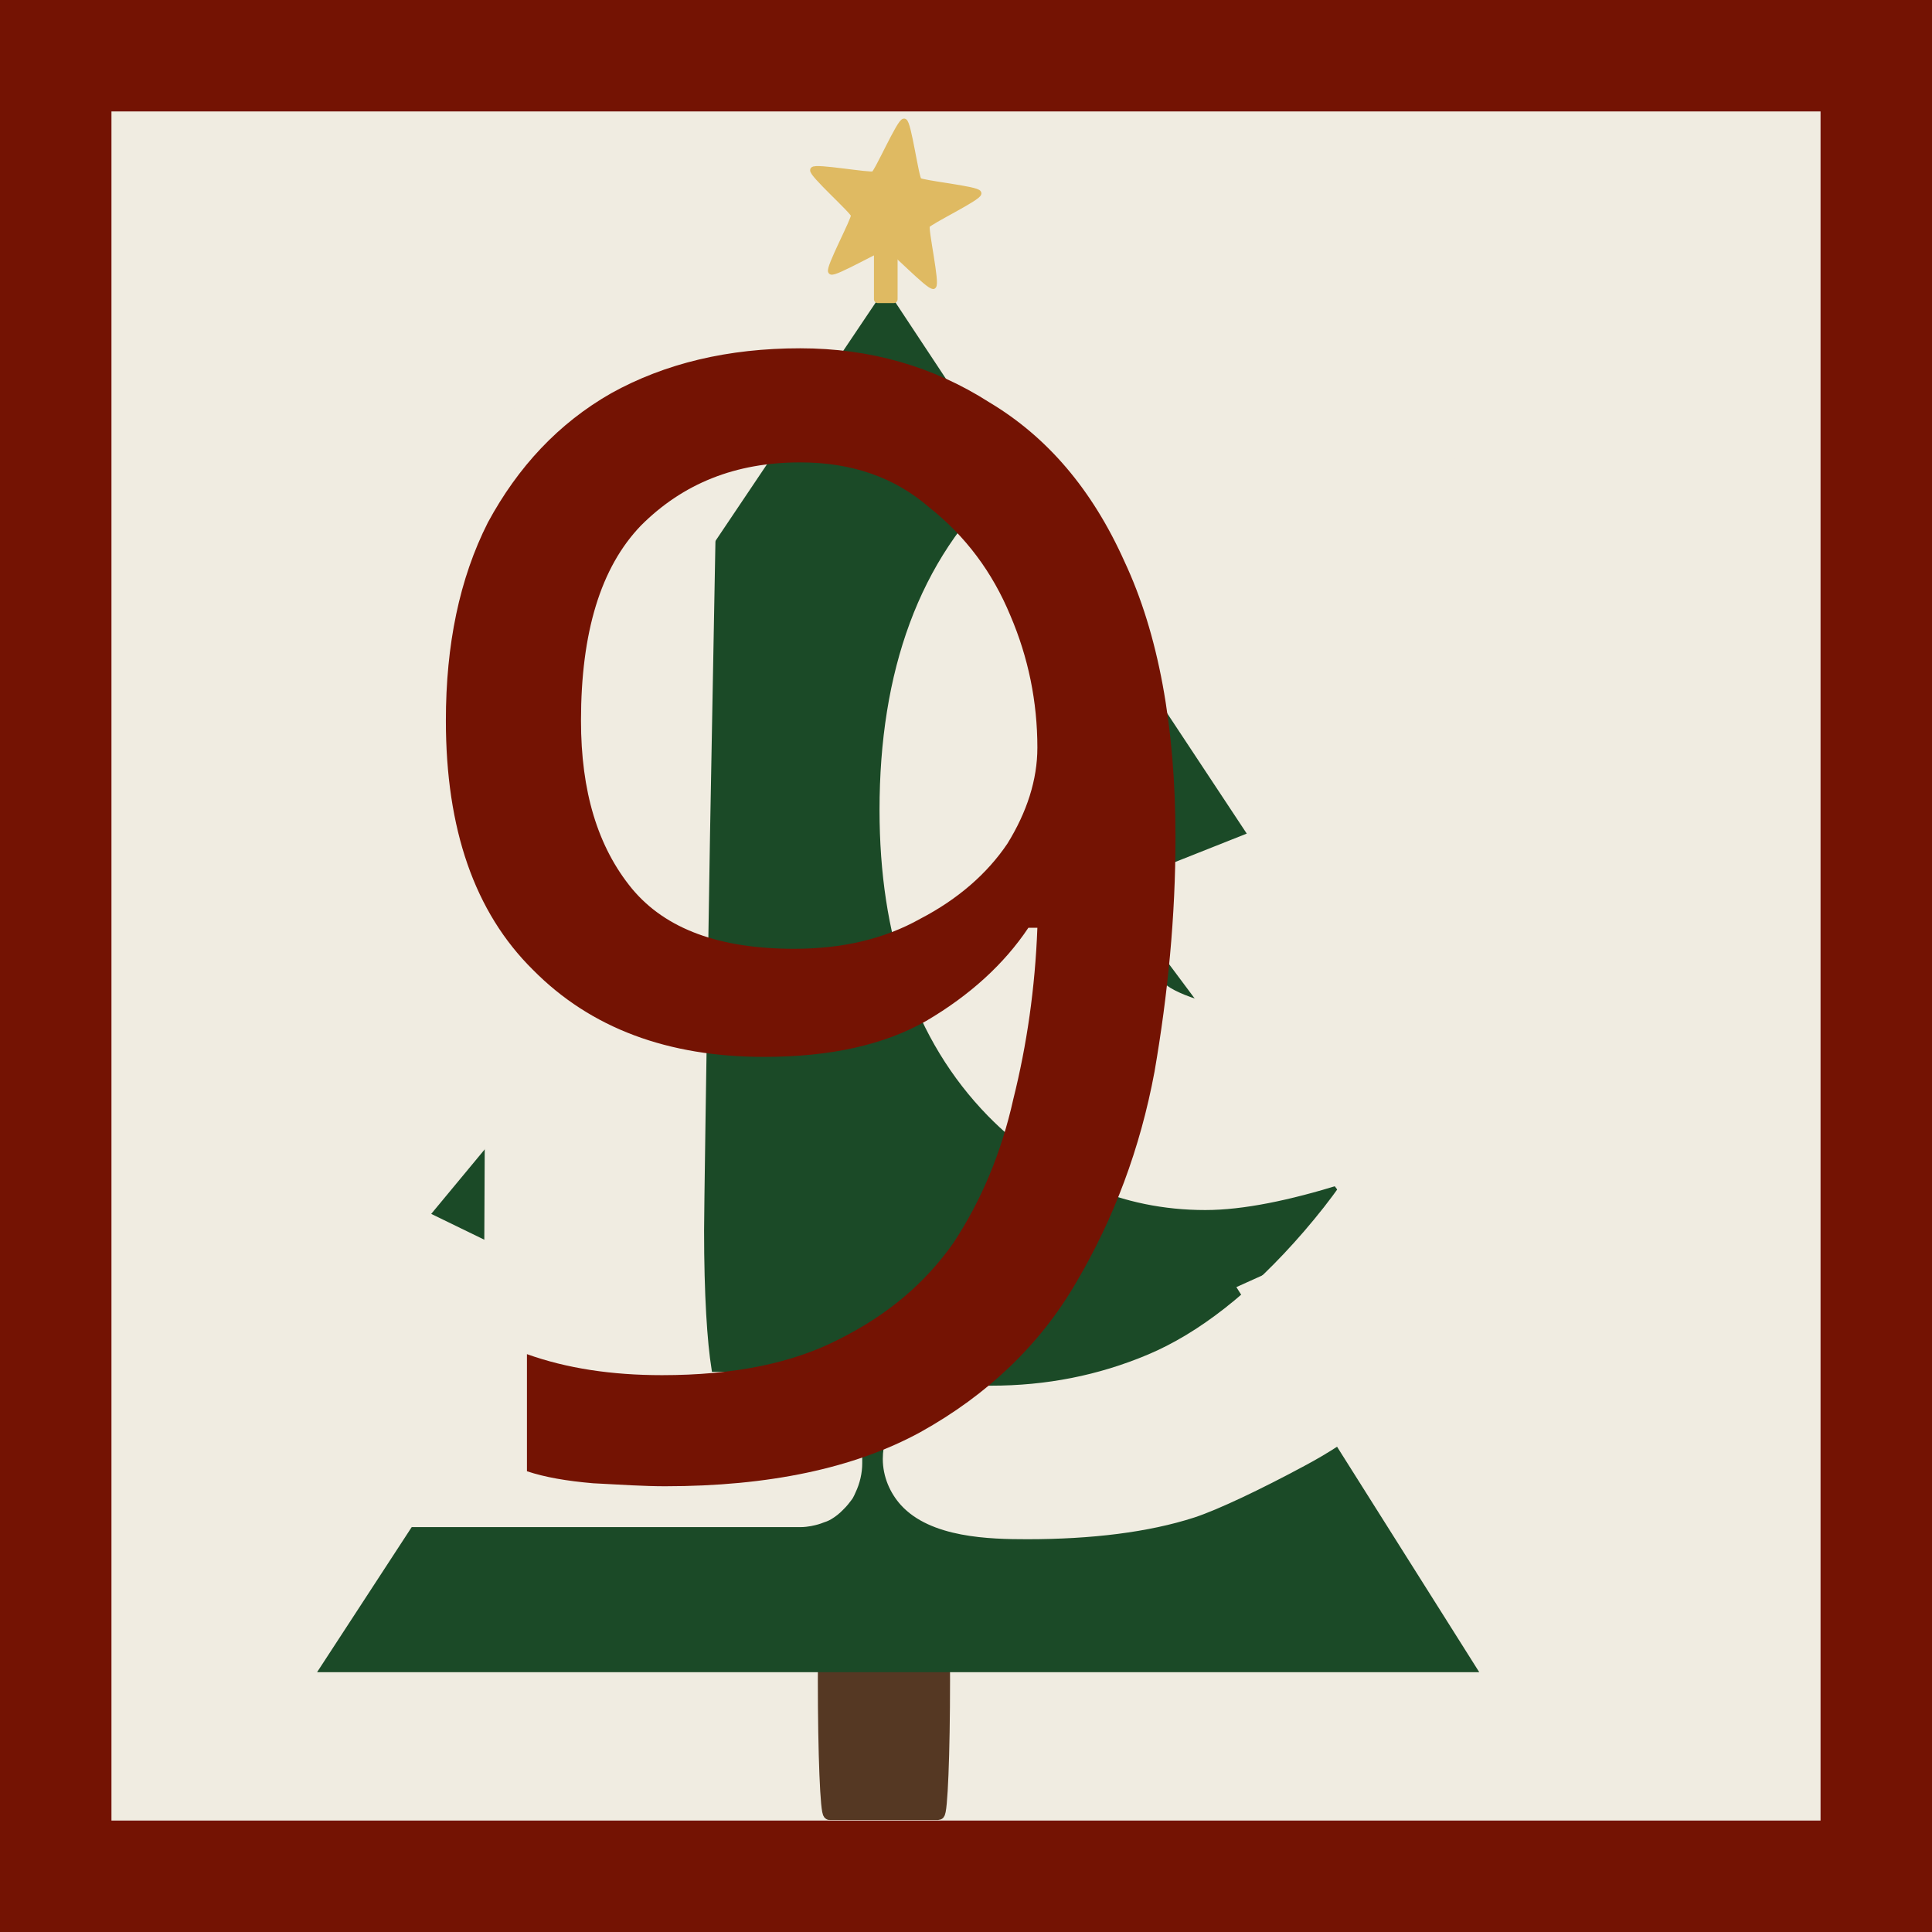
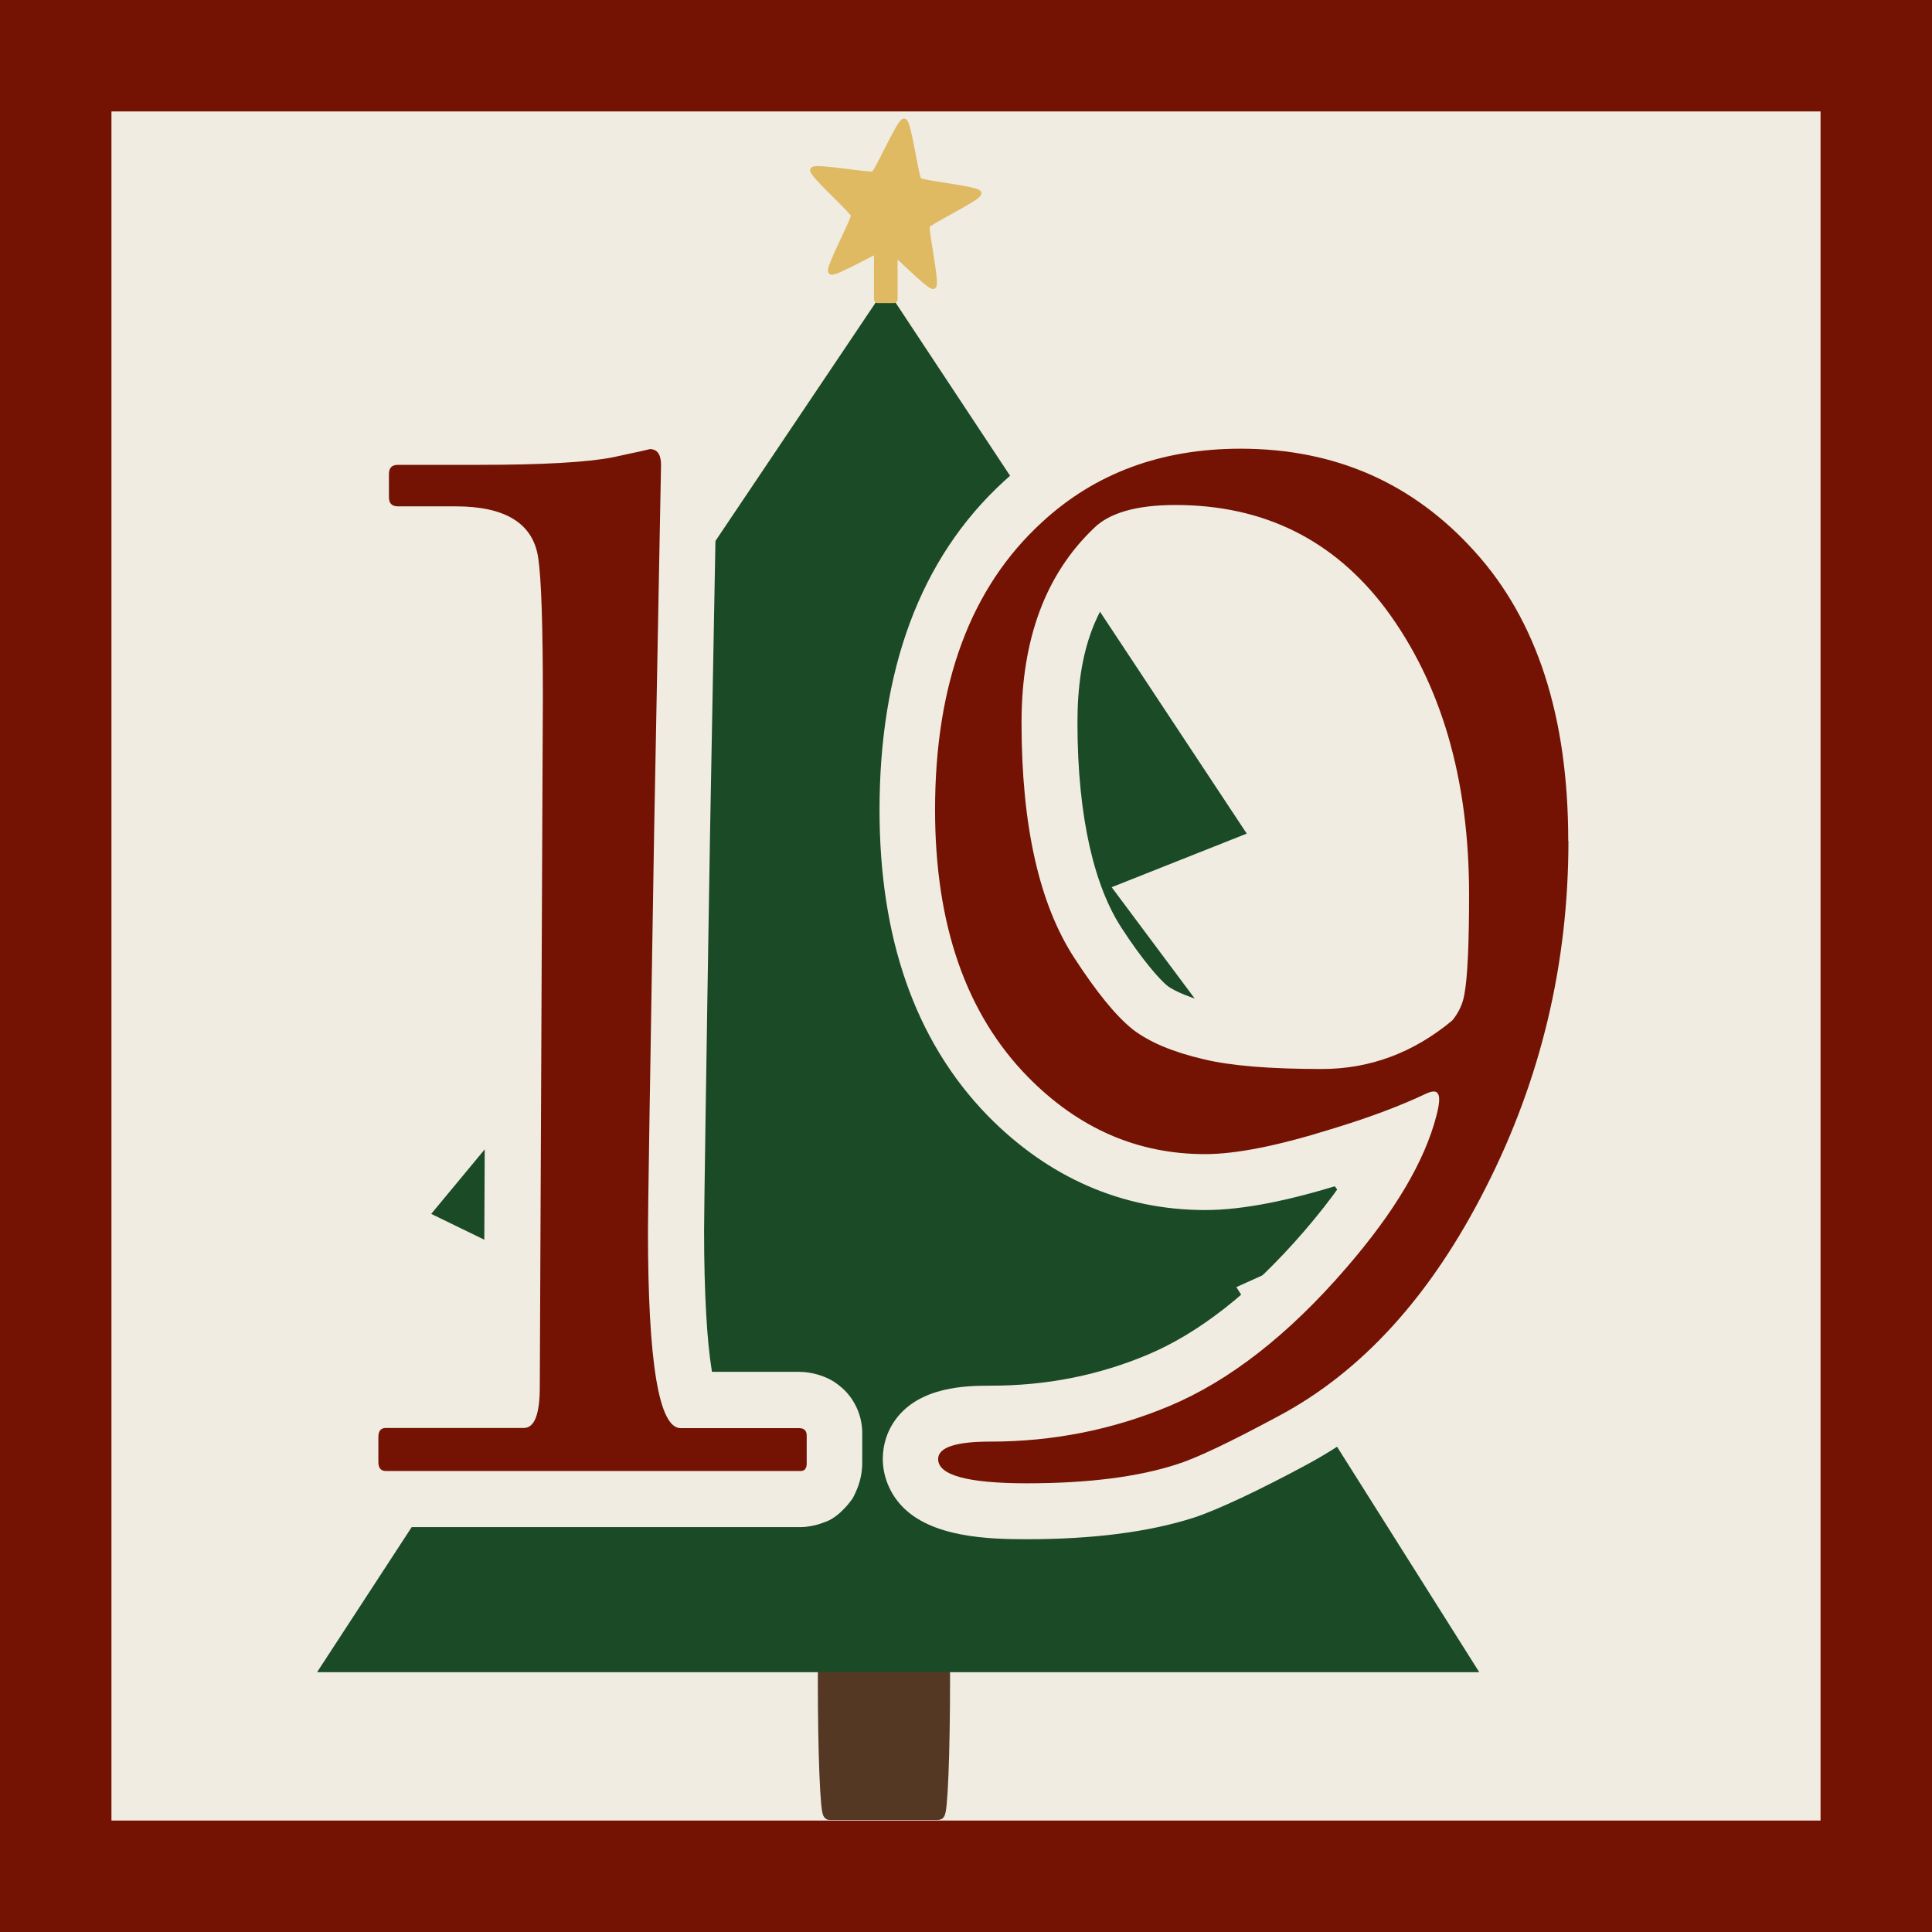
<svg xmlns="http://www.w3.org/2000/svg" width="38" height="38" viewBox="0 0 10.054 10.054" version="1.1" id="svg1" xml:space="preserve">
  <defs id="defs1" />
  <rect style="display:inline;fill:#f0ece1;fill-opacity:1;stroke:#741303;stroke-width:0.58;stroke-linecap:round;stroke-linejoin:miter;stroke-dasharray:none;stroke-opacity:1" id="rect40" width="9.474" height="9.474" x="0.29" y="0.29" />
  <rect style="fill:#553823;fill-opacity:1;stroke:#553823;stroke-width:0.066;stroke-linejoin:round;stroke-dasharray:none" id="rect1" width="0.622" height="1.389" x="4.289" y="8.049" rx="0.028" ry="1.389" />
  <path style="display:inline;fill:#1b4a27;stroke:none;stroke-width:0.148;stroke-linecap:round;stroke-linejoin:round;stroke-dasharray:none" d="M 4.609,1.497 2.785,4.211 3.569,4.719 2.244,6.317 2.974,6.672 1.65,8.702 H 7.698 L 6.434,6.698 7.11,6.393 5.785,4.617 6.488,4.338 Z" id="path1" />
  <path style="font-size:8.083px;font-family:'Californian FB';-inkscape-font-specification:'Californian FB, Normal';text-align:center;letter-spacing:-0.003px;word-spacing:-0.025px;text-anchor:middle;fill:#f0ece1;fill-opacity:1;stroke-width:0.383;stroke-linecap:round" d="M 3.381,2.045 V 2.543 C 3.269,2.546 3.168,2.521 3.15,2.443 a 0.291,0.291 0 0 0 0.025,0.1 L 3.148,2.51 3.119,2.463 3.1,2.406 3.09,2.346 c 1.98e-5,5.996e-4 -0.014,-0.182 0.158,-0.27 0.023,-0.012 0.041,-0.016 0.047,-0.018 -0.006,0.001 -0.011,0.002 -0.021,0.004 -0.031,0.007 -0.081,0.018 -0.143,0.031 -0.09,0.018 -0.315,0.033 -0.637,0.033 H 2.07 c -0.192,0 -0.338,0.146 -0.338,0.338 v 0.123 c 0,0.062 0.017,0.142 0.07,0.211 a 0.291,0.291 0 0 0 0.025,0.027 c 0.07,0.07 0.161,0.1 0.242,0.1 h 0.301 c 0.084,0 0.128,0.016 0.143,0.021 0.009,0.059 0.02,0.311 0.02,0.684 0,0.02 -0.003,0.631 -0.008,1.797 -0.003,0.733 -0.007,1.473 -0.008,1.711 H 2.008 c -0.069,0 -0.125,0.022 -0.16,0.041 a 0.291,0.291 0 0 0 -0.031,0.02 c -0.036,0.026 -0.051,0.047 -0.061,0.059 a 0.291,0.291 0 0 0 -0.021,0.027 c -0.038,0.059 -0.057,0.123 -0.057,0.193 v 0.129 c 0,0.048 0.007,0.138 0.078,0.223 a 0.291,0.291 0 0 0 0.023,0.027 c 0.017,0.016 0.032,0.026 0.037,0.029 a 0.291,0.291 0 0 0 0.002,0 v 0.002 a 0.291,0.291 0 0 0 0.027,0.016 c 0.013,0.007 0.072,0.043 0.162,0.043 h 2.158 c 0.041,0 0.078,-0.01 0.092,-0.014 a 0.291,0.291 0 0 0 0.029,-0.01 c 0.004,-0.001 0.025,-0.008 0.041,-0.018 a 0.291,0.291 0 0 0 0.061,-0.049 l 0.002,-0.002 0.002,-0.002 a 0.291,0.291 0 0 0 0.021,-0.023 c 0.014,-0.018 0.023,-0.029 0.025,-0.033 a 0.291,0.291 0 0 0 0.014,-0.029 c 0.023,-0.048 0.035,-0.102 0.035,-0.152 V 7.471 c 0,-0.01 0.006,-0.091 -0.045,-0.176 A 0.291,0.291 0 0 0 4.424,7.268 C 4.403,7.241 4.39,7.228 4.363,7.207 A 0.291,0.291 0 0 0 4.336,7.188 C 4.292,7.161 4.226,7.139 4.158,7.139 H 3.705 C 3.704,7.135 3.704,7.129 3.703,7.125 3.68,6.985 3.664,6.738 3.664,6.404 c 0,-0.083 0.01,-0.788 0.031,-2.066 0.021,-1.151 0.033,-1.786 0.035,-1.896 V 2.438 2.436 a 0.291,0.291 0 0 0 0,-0.004 c 1.114e-4,-7.597e-4 -2.19e-5,-0.005 0,-0.006 a 0.291,0.291 0 0 0 0,-0.008 c 0,-0.172 -0.109,-0.373 -0.35,-0.373 z m 3.076,0 c -0.48,0 -0.899,0.151 -1.232,0.459 -0.444,0.406 -0.648,0.993 -0.648,1.711 0,0.654 0.178,1.196 0.564,1.592 0.314,0.32 0.698,0.49 1.131,0.49 0.199,0 0.44,-0.051 0.705,-0.133 -0.053,0.077 -0.118,0.159 -0.191,0.244 -0.279,0.323 -0.553,0.532 -0.812,0.641 -0.259,0.109 -0.529,0.162 -0.818,0.162 -0.128,0 -0.367,0.004 -0.494,0.174 -0.045,0.06 -0.068,0.133 -0.068,0.207 0,0.093 0.038,0.178 0.094,0.24 0.155,0.171 0.462,0.178 0.658,0.178 0.334,0 0.631,-0.036 0.869,-0.113 C 6.34,7.856 6.564,7.749 6.787,7.629 7.289,7.363 7.687,6.916 7.992,6.312 8.301,5.707 8.453,5.06 8.453,4.375 8.453,3.676 8.276,3.102 7.893,2.678 7.517,2.259 7.029,2.045 6.457,2.045 Z M 6.117,2.918 c 0.191,0 0.349,0.037 0.488,0.105 0.139,0.069 0.26,0.171 0.371,0.318 0.246,0.332 0.377,0.758 0.377,1.314 0,0.233 -0.01,0.403 -0.018,0.461 -0.145,0.11 -0.288,0.156 -0.457,0.156 -0.258,0 -0.447,-0.02 -0.549,-0.045 C 6.196,5.197 6.11,5.156 6.076,5.131 6.036,5.099 5.943,4.994 5.836,4.828 5.699,4.618 5.607,4.264 5.607,3.76 c 0,-0.378 0.098,-0.621 0.289,-0.805 0,0 0.002,0 0.002,0 0.012,-0.006 0.076,-0.037 0.219,-0.037 z" id="text1" aria-label="19" />
-   <text xml:space="preserve" style="font-style:normal;font-variant:normal;font-weight:normal;font-stretch:normal;font-size:8.083px;font-family:'Californian FB';-inkscape-font-specification:'Californian FB, Normal';font-variant-ligatures:normal;font-variant-caps:normal;font-variant-numeric:normal;font-variant-east-asian:normal;text-align:center;letter-spacing:-0.003px;word-spacing:-0.025px;writing-mode:lr-tb;direction:ltr;text-anchor:middle;fill:#741303;stroke:none;stroke-width:0.383;stroke-linecap:round" x="5.065" y="7.656" id="text70">
-     <tspan id="tspan70" style="font-style:normal;font-variant:normal;font-weight:normal;font-stretch:normal;font-size:8.083px;font-family:'Californian FB';-inkscape-font-specification:'Californian FB, Normal';font-variant-ligatures:normal;font-variant-caps:normal;font-variant-numeric:normal;font-variant-east-asian:normal;fill:#741303;stroke:none;stroke-width:0.383" x="5.064" y="7.656">19</tspan>
-   </text>
+   <path style="font-size:8.083px;font-family:'Californian FB';-inkscape-font-specification:'Californian FB, Normal';text-align:center;letter-spacing:-0.003px;word-spacing:-0.025px;text-anchor:middle;fill:#741303;stroke-width:0.383;stroke-linecap:round" d="m 4.198,7.616 q 0,0.039 -0.032,0.039 H 2.008 q -0.039,0 -0.039,-0.047 V 7.478 q 0,-0.047 0.039,-0.047 h 0.718 q 0.083,0 0.083,-0.213 0,-0.043 0.008,-1.788 0.008,-1.748 0.008,-1.8 0,-0.564 -0.024,-0.726 Q 2.762,2.635 2.371,2.635 h -0.3 q -0.047,0 -0.047,-0.047 V 2.466 q 0,-0.047 0.047,-0.047 h 0.422 q 0.493,0 0.695,-0.039 0.201,-0.043 0.193,-0.043 0.059,0 0.059,0.083 0,-0.008 -0.036,1.914 -0.032,1.918 -0.032,2.072 0,1.026 0.17,1.026 H 4.159 q 0.039,0 0.039,0.039 z M 8.162,4.376 q 0,0.959 -0.43,1.804 Q 7.305,7.024 6.65,7.371 6.275,7.573 6.125,7.62 q -0.304,0.099 -0.781,0.099 -0.462,0 -0.462,-0.126 0,-0.091 0.272,-0.091 0.489,0 0.931,-0.185 0.47,-0.197 0.92,-0.718 0.379,-0.438 0.47,-0.793 0.024,-0.091 0.008,-0.114 -0.012,-0.024 -0.063,0 Q 7.215,5.789 6.927,5.876 6.512,6.006 6.271,6.006 5.743,6.006 5.348,5.603 4.866,5.11 4.866,4.214 q 0,-0.987 0.556,-1.496 0.414,-0.383 1.034,-0.383 0.738,0 1.22,0.537 0.485,0.537 0.485,1.504 z M 7.645,4.656 q 0,-0.904 -0.434,-1.488 Q 6.804,2.628 6.117,2.628 q -0.304,0 -0.426,0.122 -0.375,0.359 -0.375,1.01 0,0.805 0.276,1.227 0.174,0.268 0.304,0.371 0.13,0.099 0.367,0.154 0.209,0.051 0.616,0.051 0.375,0 0.679,-0.253 0.051,-0.063 0.063,-0.138 0.024,-0.13 0.024,-0.517 z" id="text70" aria-label="19" />
  <g id="g2" transform="translate(-0.00298183,0.05326334)">
    <path style="fill:#dfba62;fill-opacity:1;stroke:#dfba62;stroke-width:0.044;stroke-linejoin:round;stroke-dasharray:none" id="path2" d="m 4.378,2.003 c -0.031,0.007 -0.233,-0.362 -0.262,-0.375 -0.029,-0.013 -0.435,0.099 -0.452,0.072 C 3.647,1.673 3.936,1.367 3.939,1.335 3.942,1.303 3.71,0.951 3.731,0.927 c 0.021,-0.024 0.401,0.156 0.432,0.149 0.031,-0.007 0.294,-0.336 0.323,-0.323 0.029,0.013 -0.025,0.43 -0.008,0.457 0.016,0.027 0.41,0.176 0.408,0.208 -0.003,0.032 -0.416,0.11 -0.437,0.134 -0.021,0.024 -0.04,0.445 -0.072,0.452 z" transform="matrix(0.6690657,-0.1792756,0.1792756,0.6690657,1.57177,0.8794567)" />
    <rect style="fill:#dfba62;fill-opacity:1;stroke:#dfba62;stroke-width:0.04;stroke-linejoin:round;stroke-dasharray:none" id="rect2" width="0.083" height="0.267" x="4.571" y="1.237" rx="0" ry="0.267" />
  </g>
</svg>
